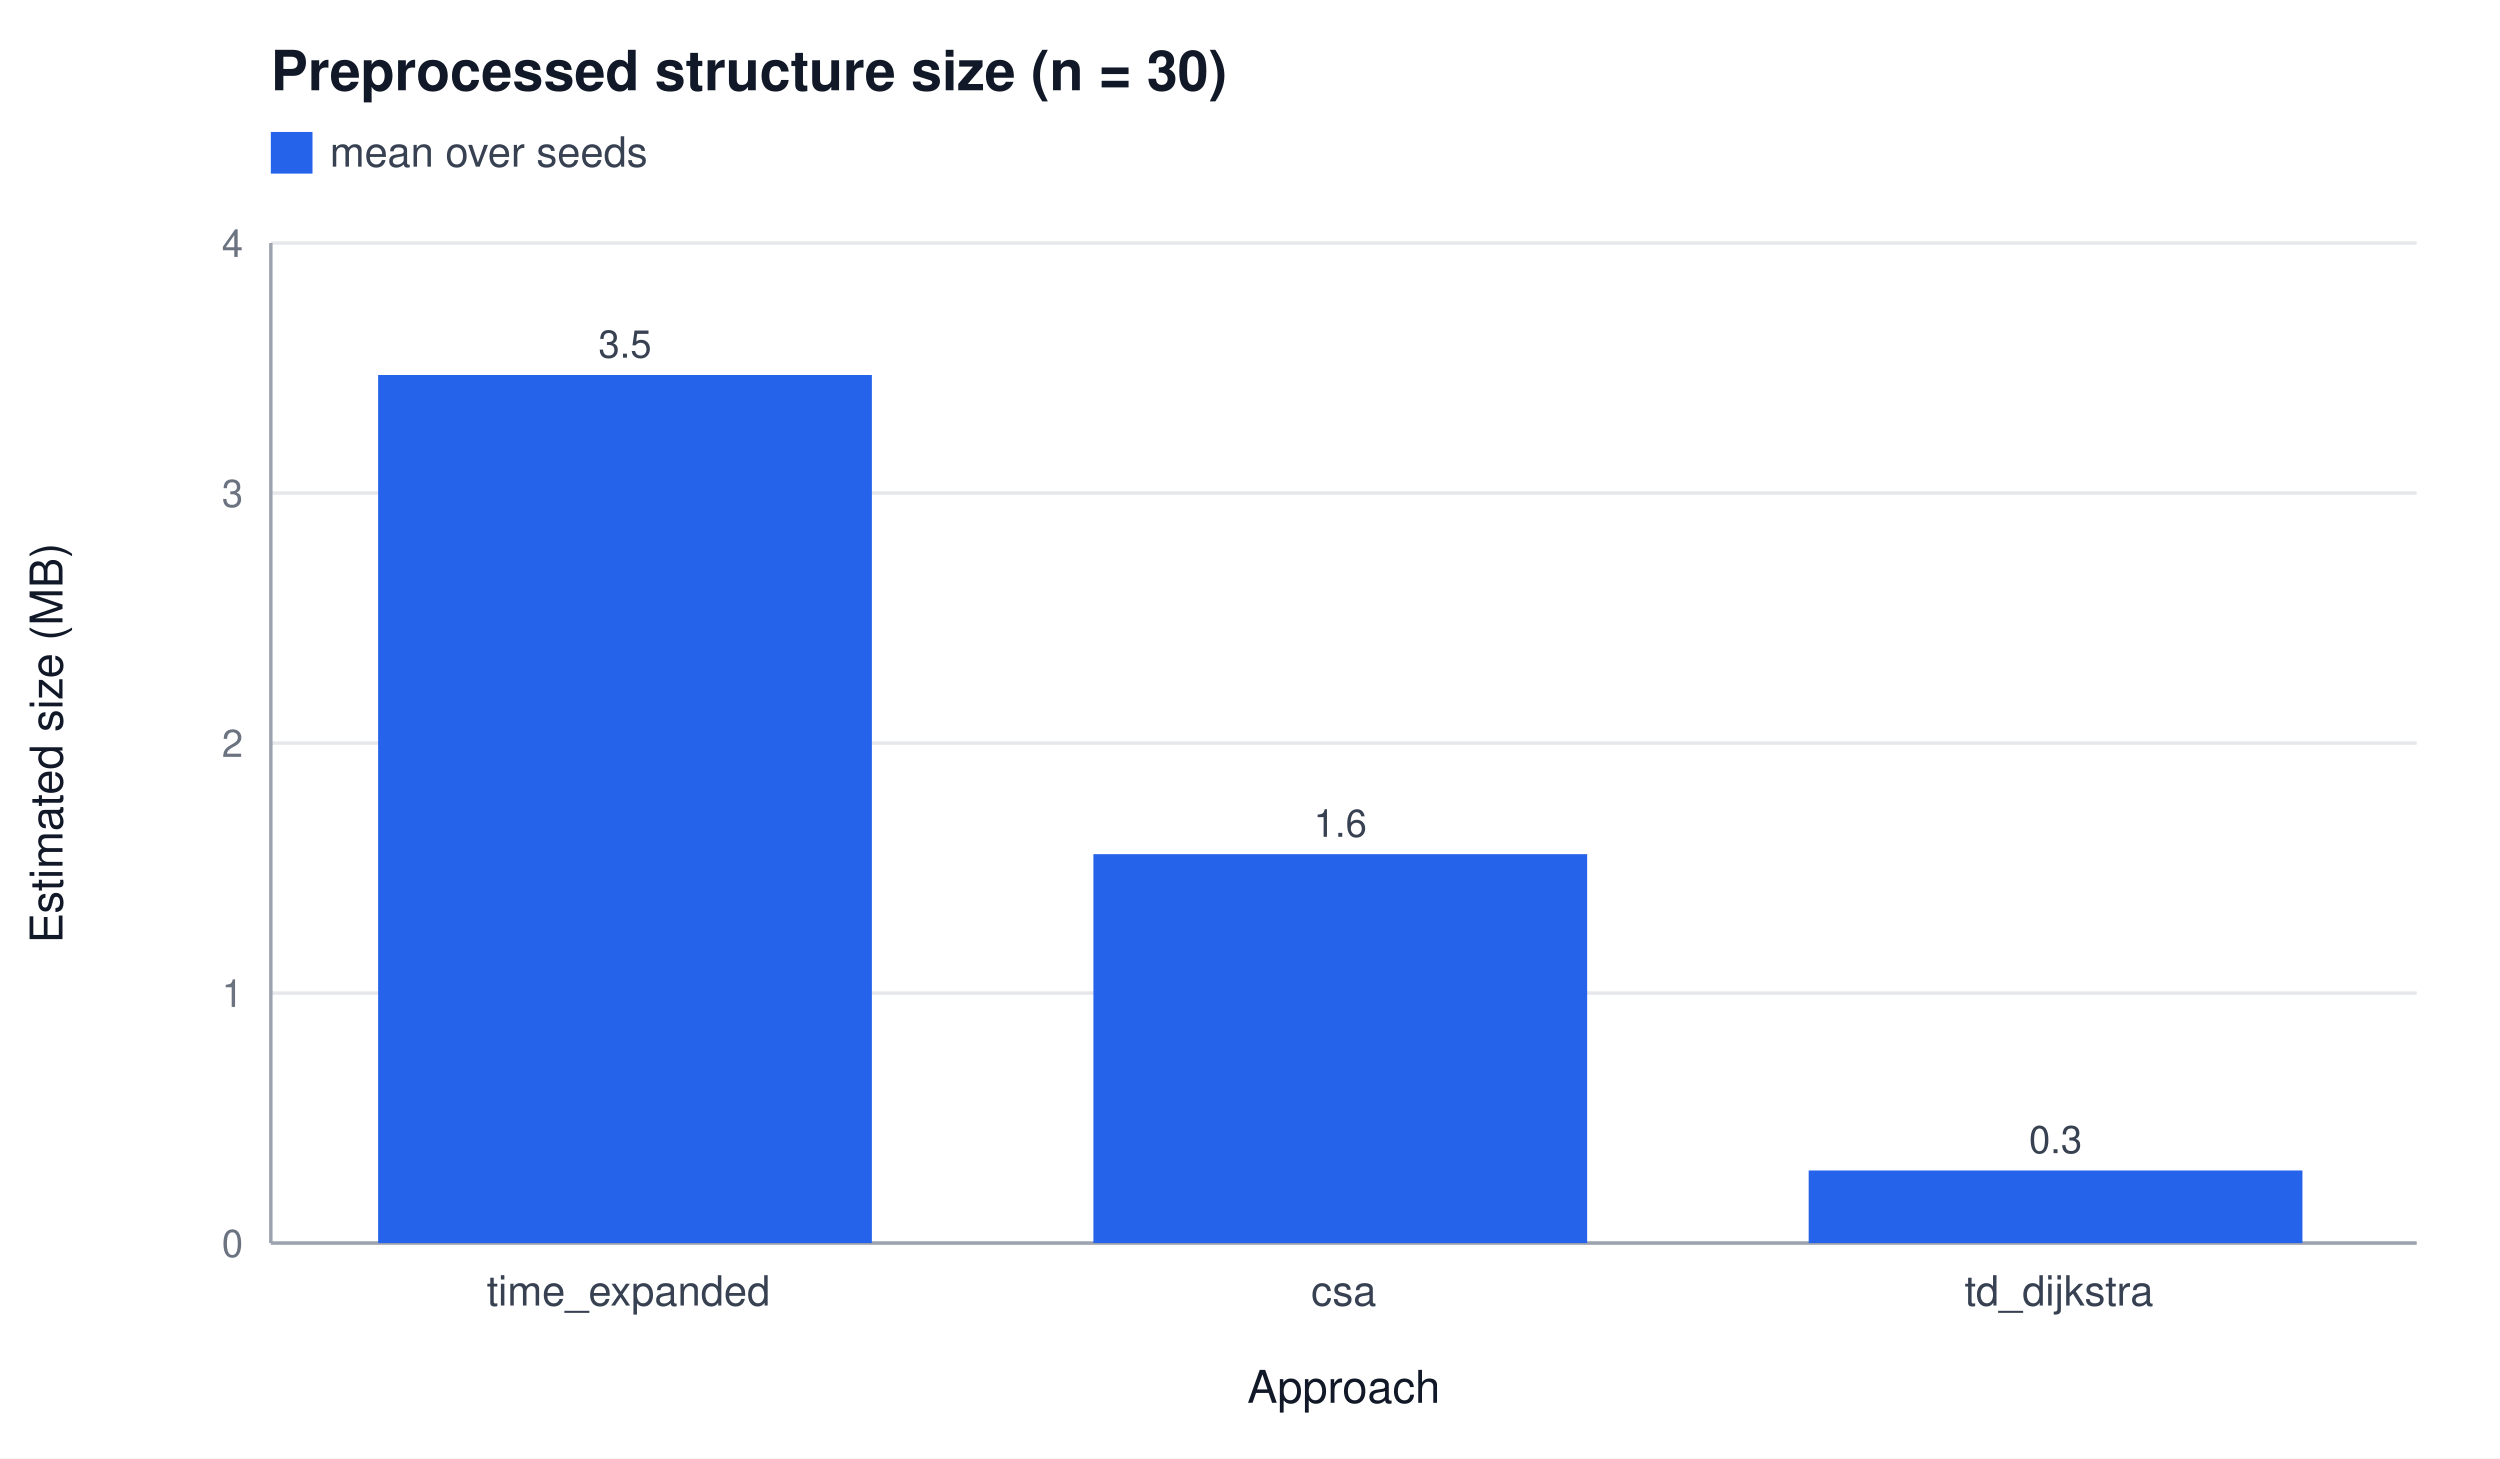
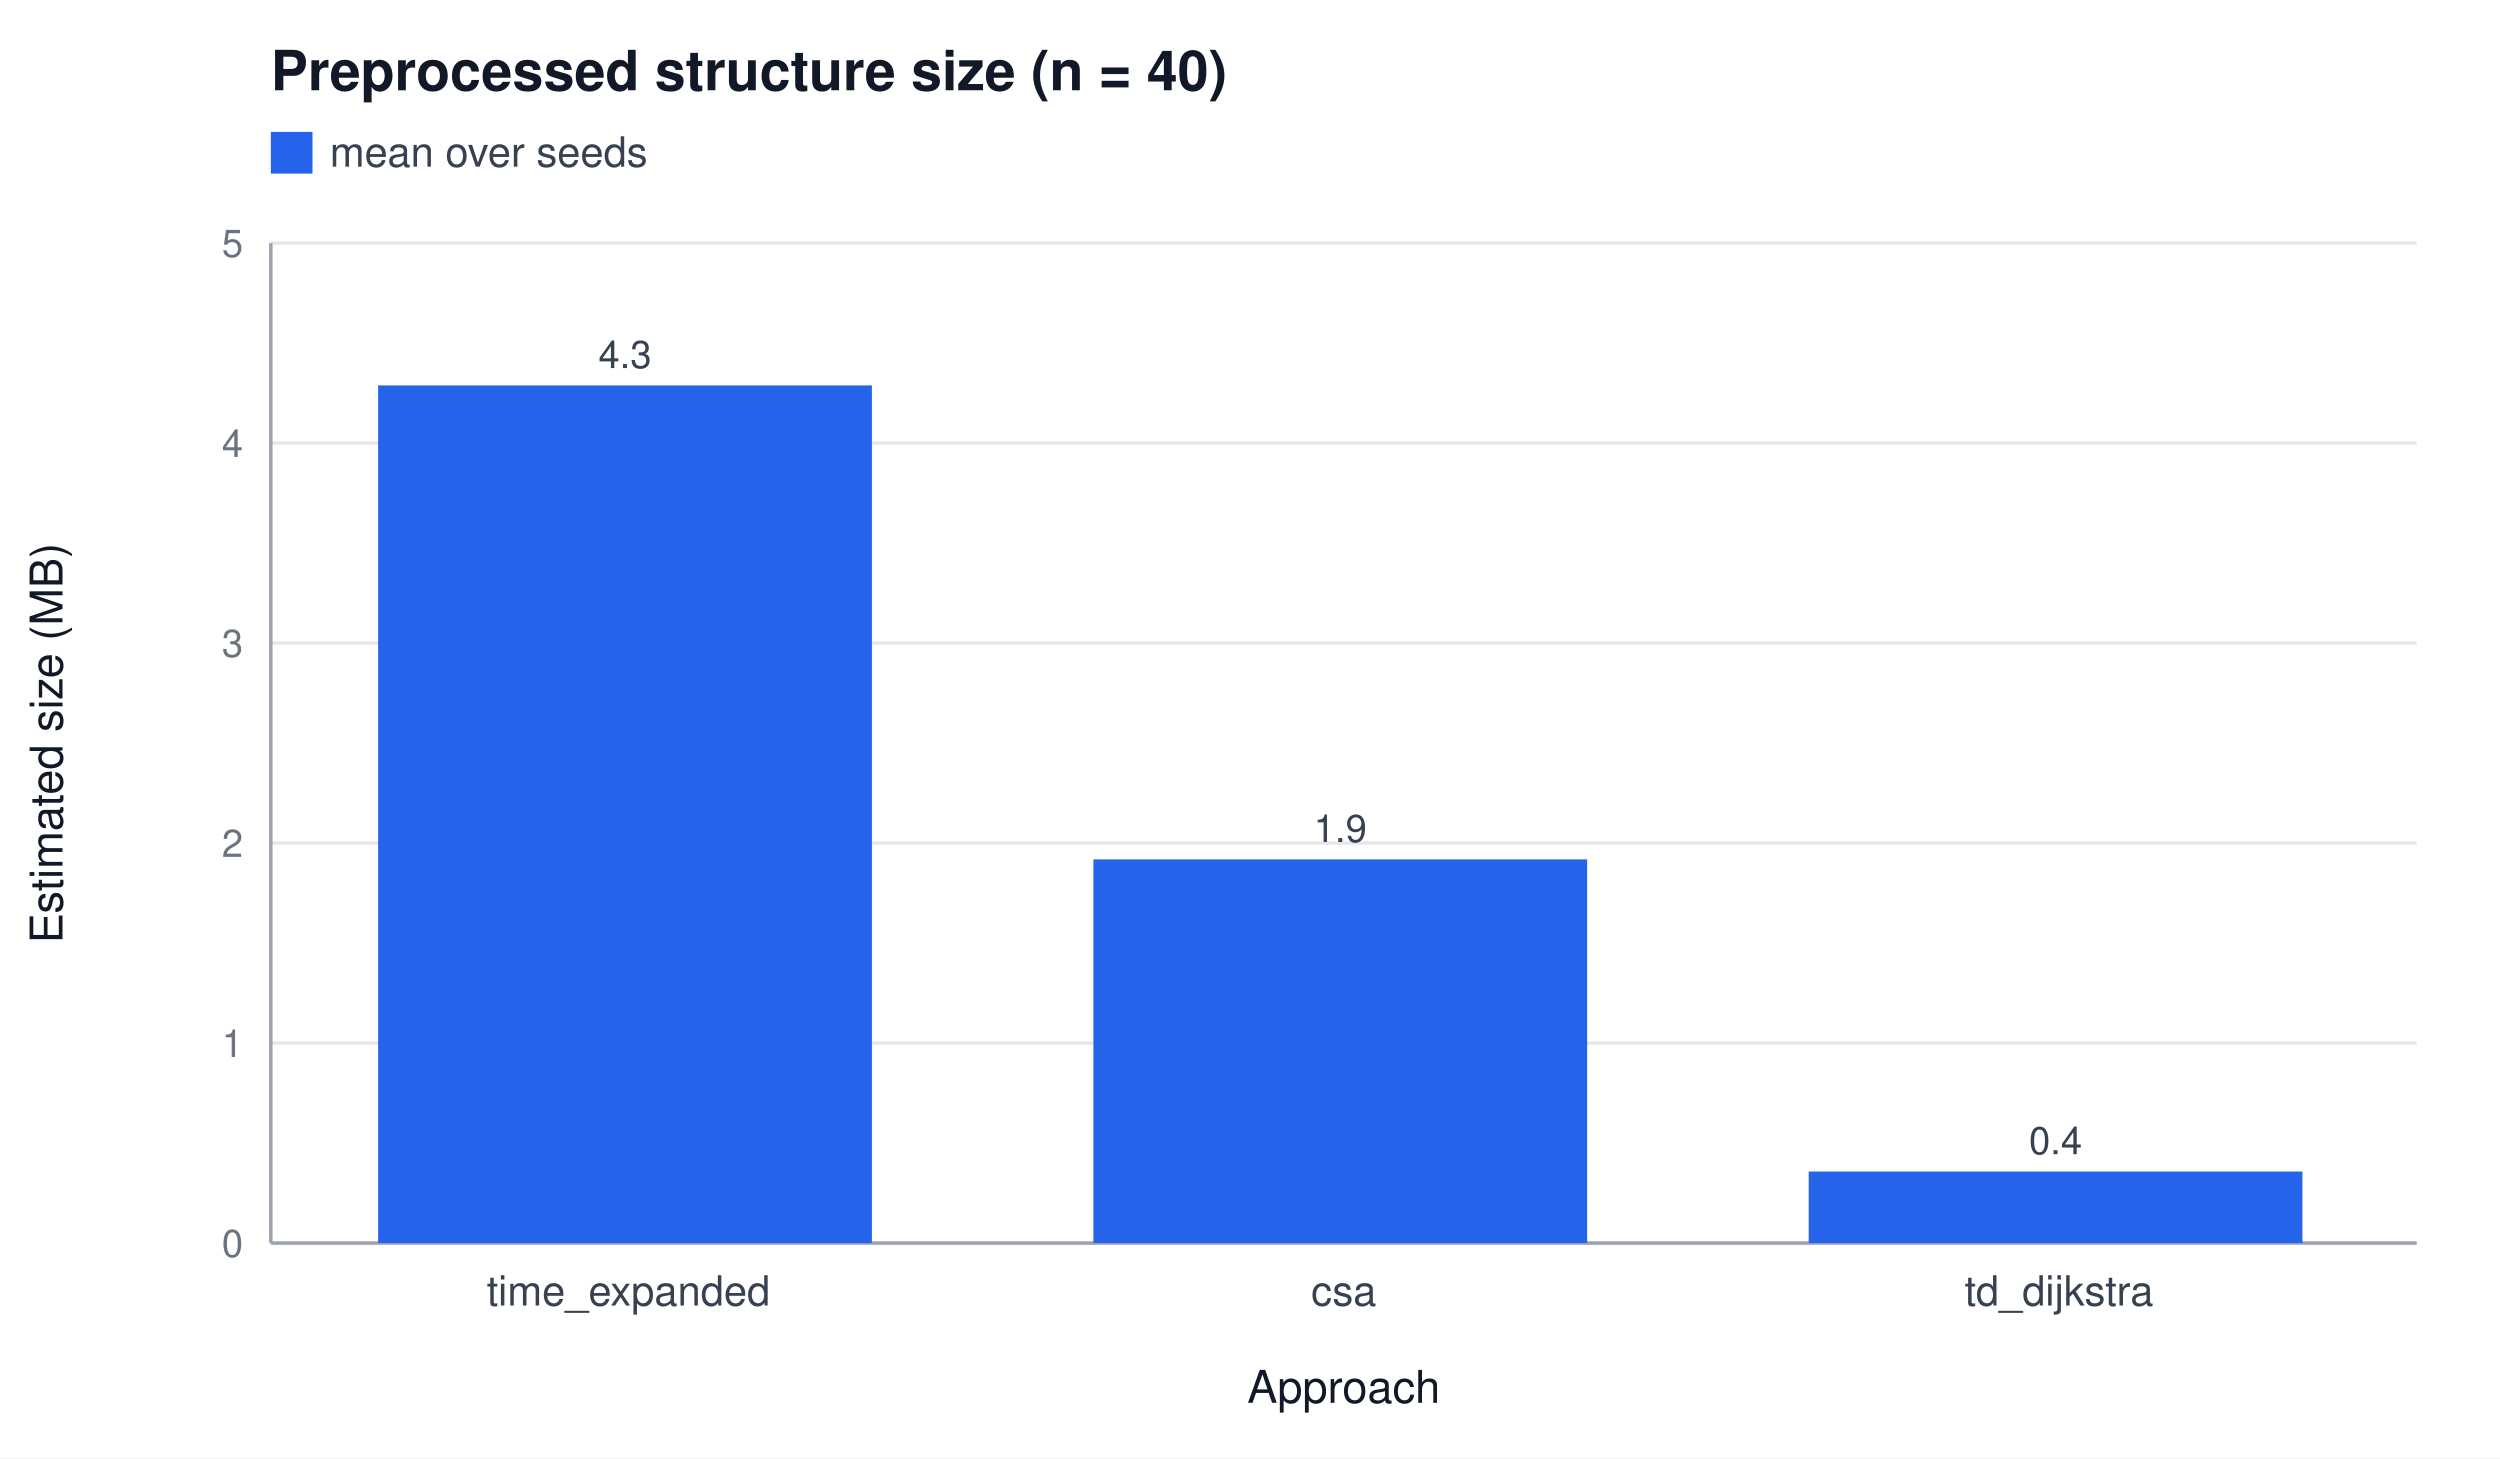
<svg xmlns="http://www.w3.org/2000/svg" width="720" height="420" viewBox="0 0 720 420" font-family="Helvetica, Arial, sans-serif">
  <rect width="100%" height="100%" fill="#ffffff" />
-   <text x="78" y="26" font-size="16" font-weight="bold" fill="#111827">Preprocessed structure size (n = 30)</text>
+   <text x="78" y="26" font-size="16" font-weight="bold" fill="#111827">Preprocessed structure size (n = 40)</text>
  <rect x="78.0" y="38" width="12" height="12" fill="#2563eb" />
  <text x="95.0" y="48" font-size="12" fill="#374151">mean over seeds</text>
  <line x1="78" x2="696" y1="358.0" y2="358.0" stroke="#e5e7eb" />
  <text x="70" y="362.0" text-anchor="end" font-size="11" fill="#6b7280">0</text>
-   <line x1="78" x2="696" y1="286.0" y2="286.0" stroke="#e5e7eb" />
-   <text x="70" y="290.0" text-anchor="end" font-size="11" fill="#6b7280">1</text>
-   <line x1="78" x2="696" y1="214.0" y2="214.0" stroke="#e5e7eb" />
-   <text x="70" y="218.0" text-anchor="end" font-size="11" fill="#6b7280">2</text>
-   <line x1="78" x2="696" y1="142.0" y2="142.0" stroke="#e5e7eb" />
-   <text x="70" y="146.0" text-anchor="end" font-size="11" fill="#6b7280">3</text>
+   <line x1="78" x2="696" y1="300.4" y2="300.4" stroke="#e5e7eb" />
+   <text x="70" y="304.4" text-anchor="end" font-size="11" fill="#6b7280">1</text>
+   <line x1="78" x2="696" y1="242.8" y2="242.8" stroke="#e5e7eb" />
+   <text x="70" y="246.8" text-anchor="end" font-size="11" fill="#6b7280">2</text>
+   <line x1="78" x2="696" y1="185.2" y2="185.2" stroke="#e5e7eb" />
+   <text x="70" y="189.2" text-anchor="end" font-size="11" fill="#6b7280">3</text>
+   <line x1="78" x2="696" y1="127.6" y2="127.6" stroke="#e5e7eb" />
+   <text x="70" y="131.6" text-anchor="end" font-size="11" fill="#6b7280">4</text>
  <line x1="78" x2="696" y1="70.0" y2="70.0" stroke="#e5e7eb" />
-   <text x="70" y="74.0" text-anchor="end" font-size="11" fill="#6b7280">4</text>
+   <text x="70" y="74.0" text-anchor="end" font-size="11" fill="#6b7280">5</text>
  <line x1="78" x2="78" y1="70" y2="358" stroke="#9ca3af" />
  <line x1="78" x2="696" y1="358" y2="358" stroke="#9ca3af" />
  <text x="181.0" y="376" text-anchor="middle" font-size="12" fill="#374151">time_expanded</text>
  <text x="387.0" y="376" text-anchor="middle" font-size="12" fill="#374151">csa</text>
  <text x="593.0" y="376" text-anchor="middle" font-size="12" fill="#374151">td_dijkstra</text>
  <text x="387" y="404" text-anchor="middle" font-size="13" fill="#111827">Approach</text>
  <text transform="translate(18,214) rotate(-90)" text-anchor="middle" font-size="13" fill="#111827">Estimated size (MB)</text>
-   <rect x="108.9" y="108.0" width="142.2" height="250.0" fill="#2563eb" />
-   <text x="180.0" y="103.0" text-anchor="middle" font-size="11" fill="#374151">3.5</text>
-   <rect x="314.9" y="246.0" width="142.2" height="112.0" fill="#2563eb" />
-   <text x="386.0" y="241.0" text-anchor="middle" font-size="11" fill="#374151">1.6</text>
-   <rect x="520.9" y="337.1" width="142.2" height="20.9" fill="#2563eb" />
-   <text x="592.0" y="332.1" text-anchor="middle" font-size="11" fill="#374151">0.3</text>
+   <rect x="108.9" y="111.0" width="142.2" height="247.0" fill="#2563eb" />
+   <text x="180.0" y="106.0" text-anchor="middle" font-size="11" fill="#374151">4.3</text>
+   <rect x="314.9" y="247.5" width="142.2" height="110.5" fill="#2563eb" />
+   <text x="386.0" y="242.5" text-anchor="middle" font-size="11" fill="#374151">1.9</text>
+   <rect x="520.9" y="337.4" width="142.2" height="20.6" fill="#2563eb" />
+   <text x="592.0" y="332.4" text-anchor="middle" font-size="11" fill="#374151">0.4</text>
</svg>
